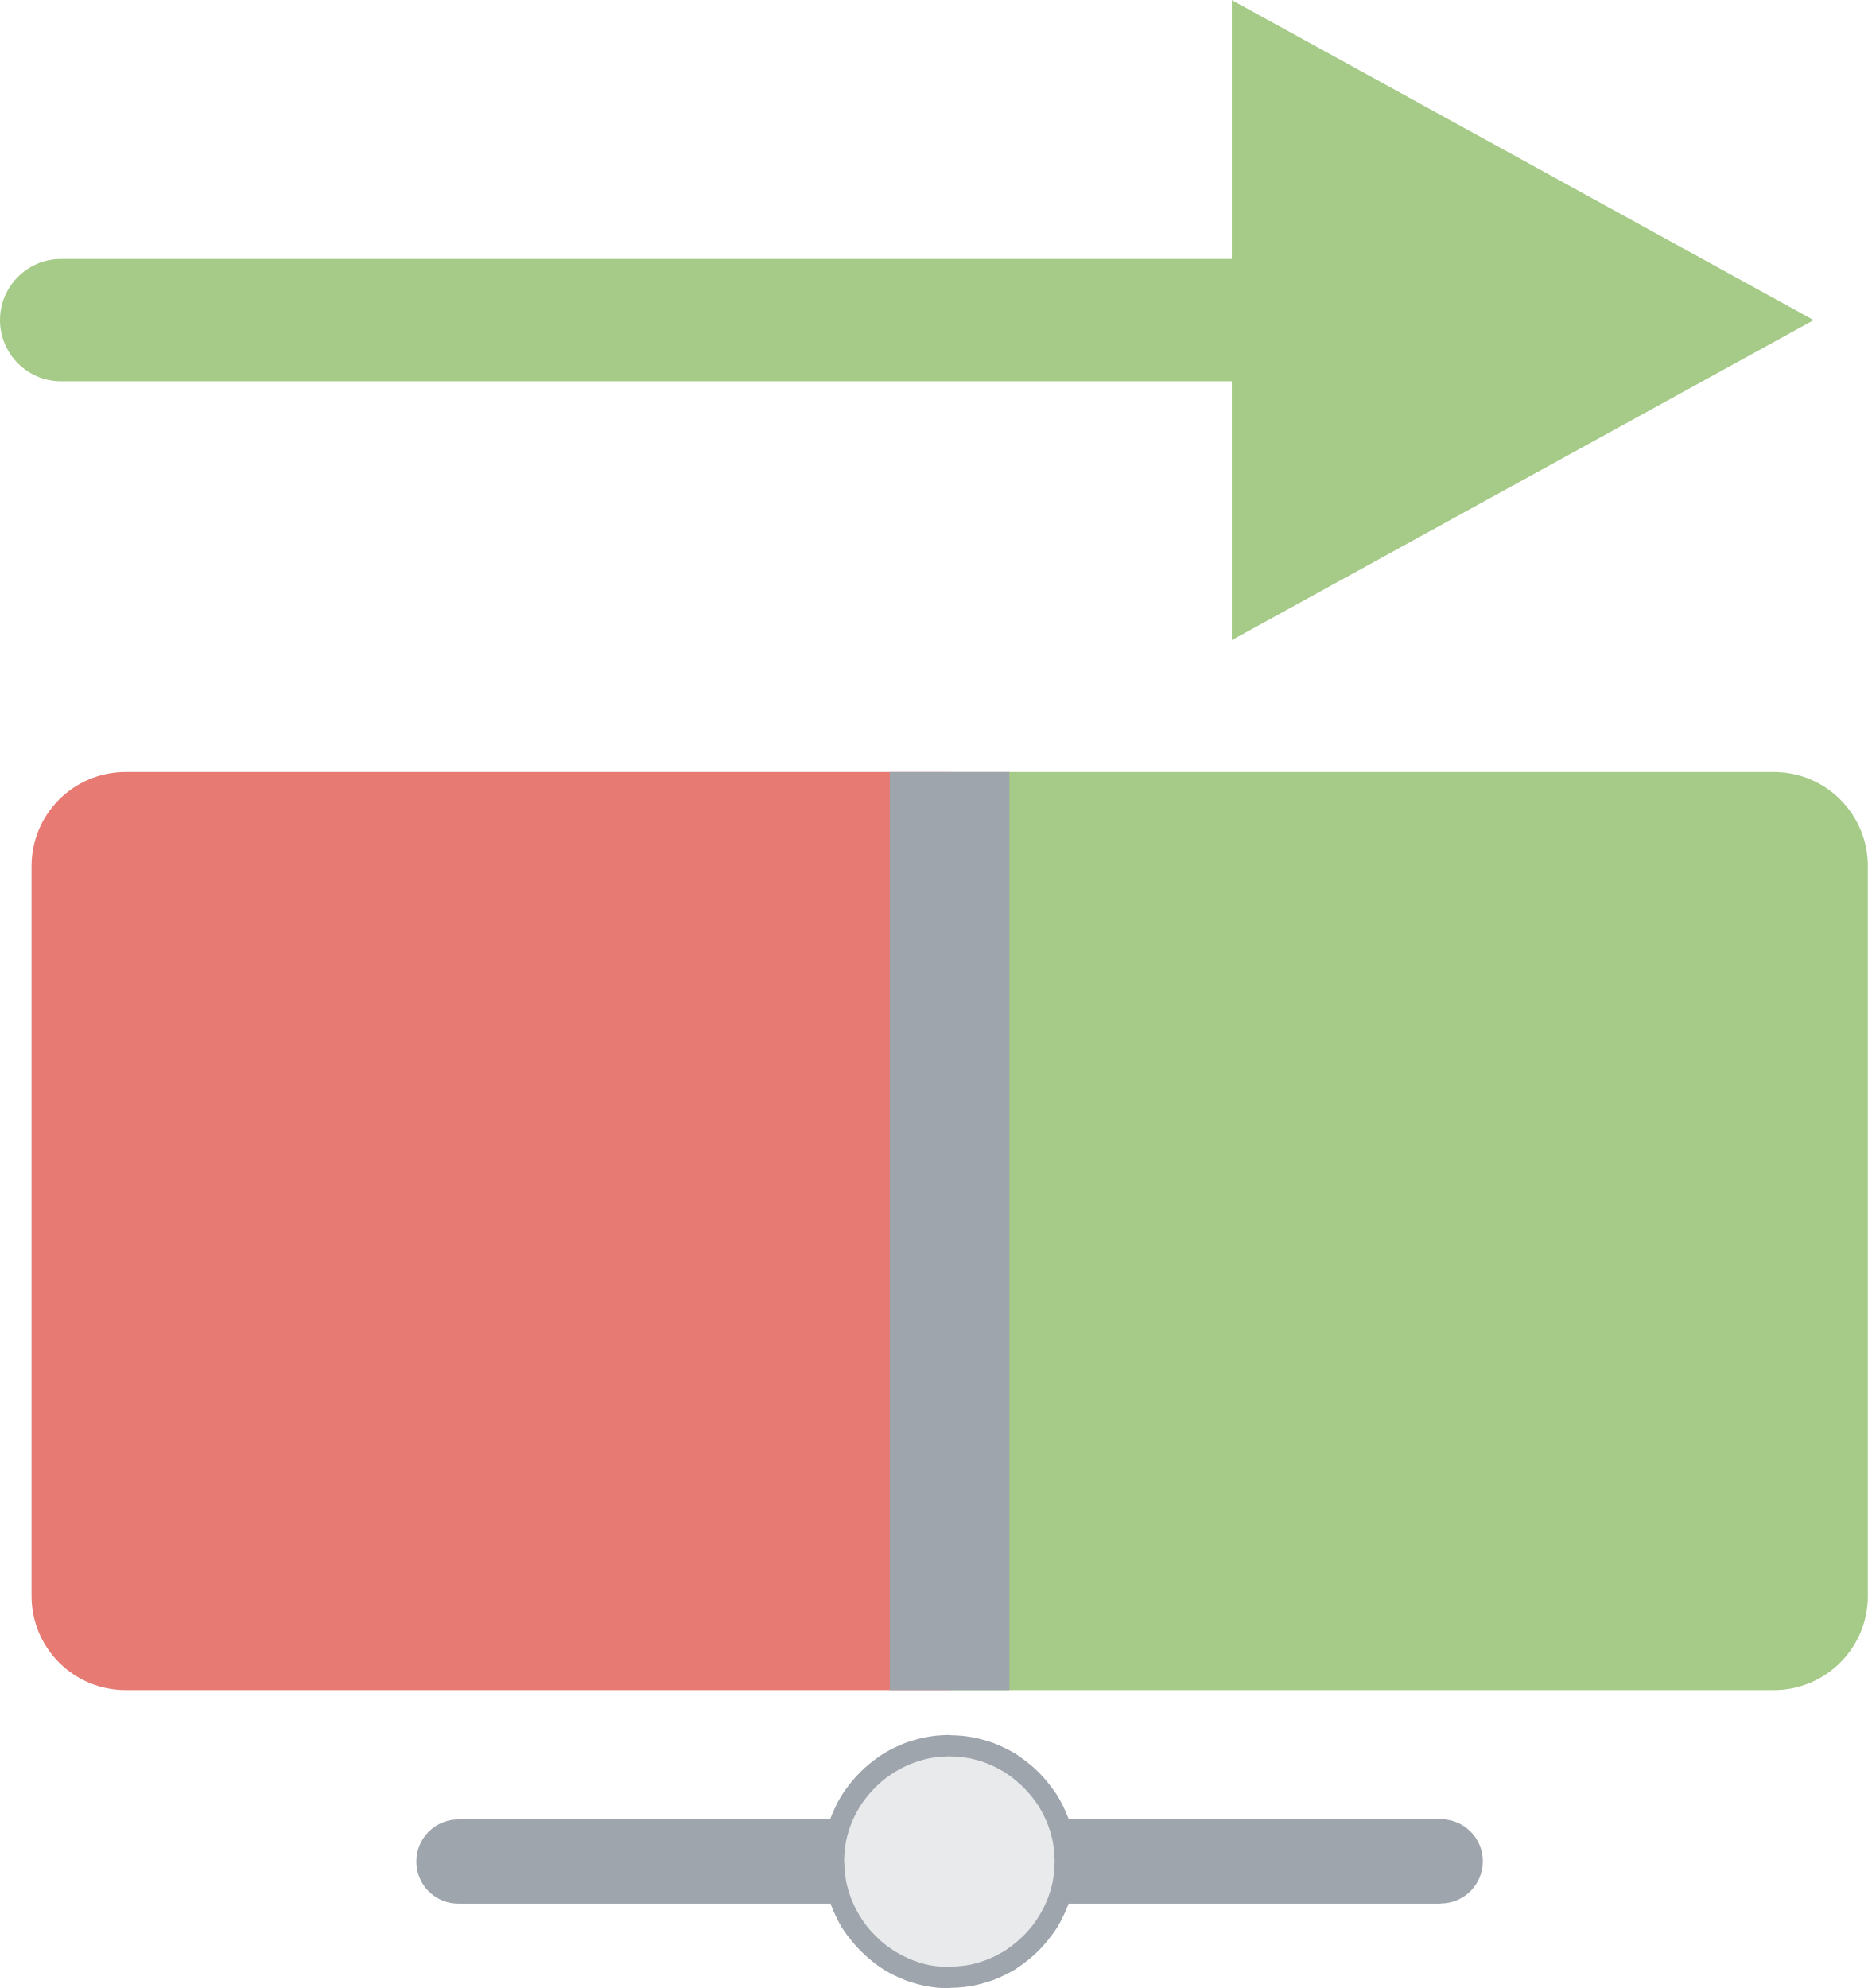
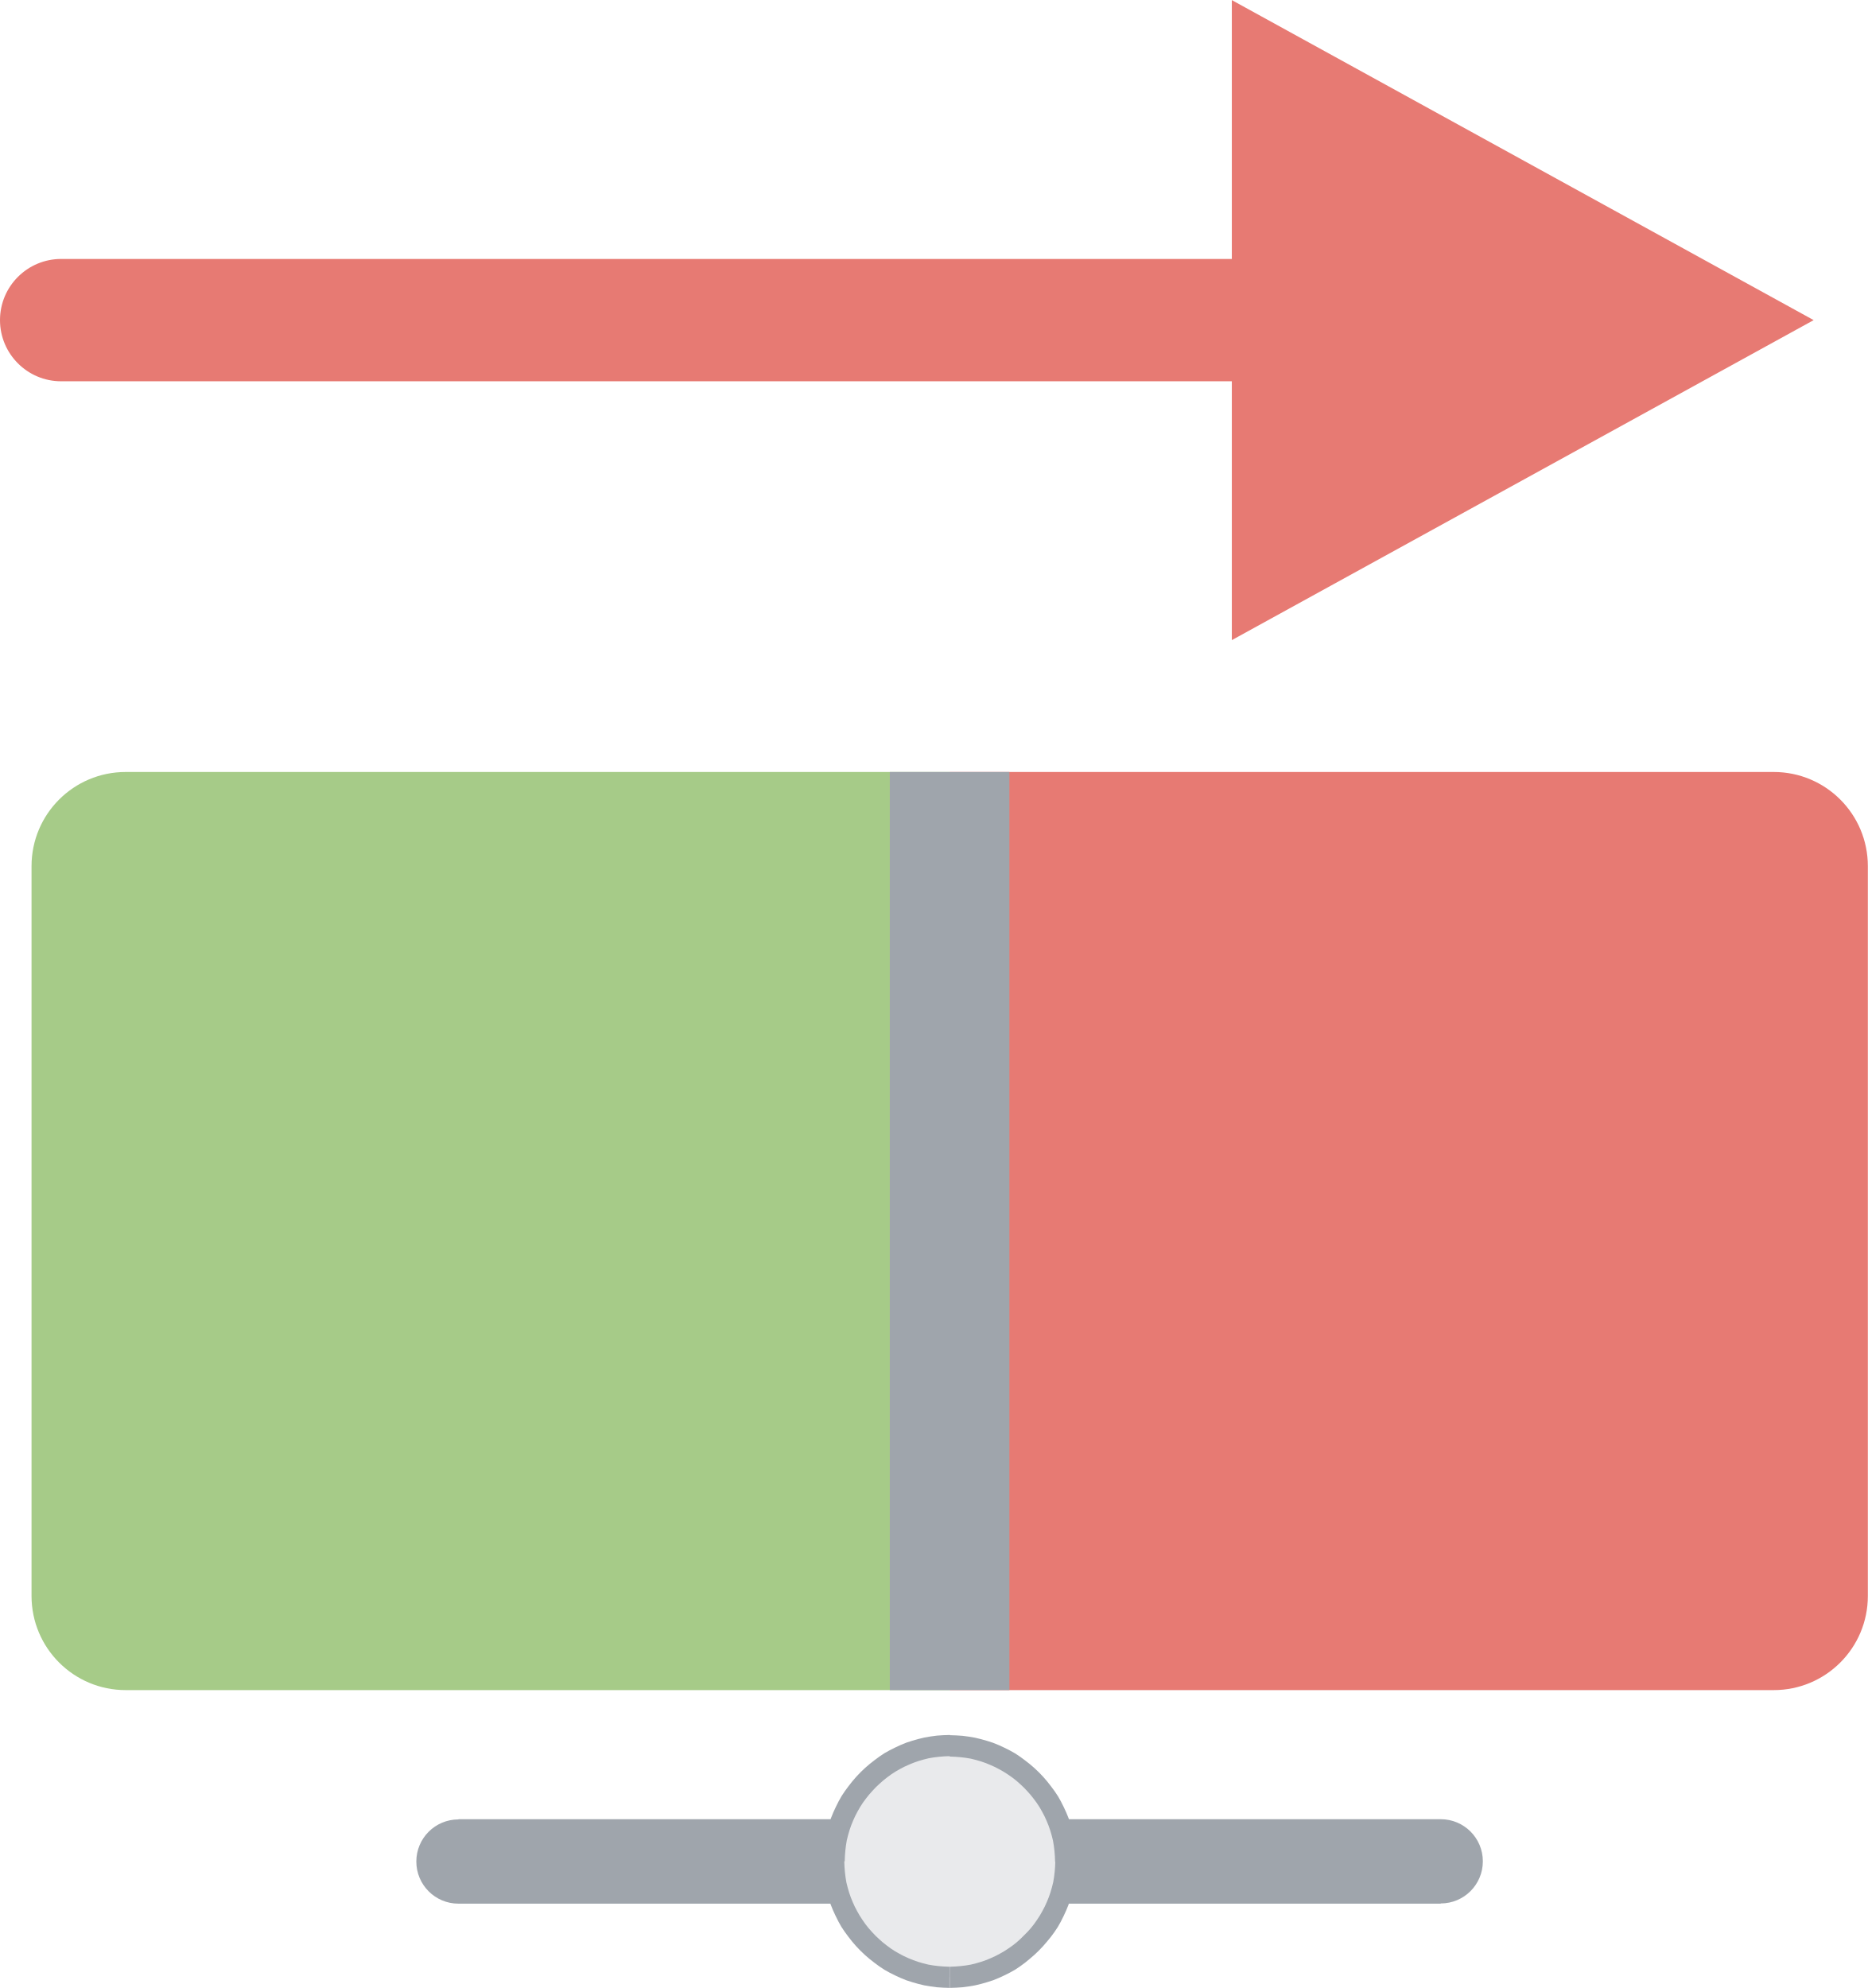
<svg xmlns="http://www.w3.org/2000/svg" xml:space="preserve" width="7.628mm" height="8.119mm" version="1.1" style="shape-rendering:geometricPrecision; text-rendering:geometricPrecision; image-rendering:optimizeQuality; fill-rule:evenodd; clip-rule:evenodd" viewBox="0 0 88.25 93.92">
  <defs>
    <style type="text/css">
   
    .fil0 {fill:#E77A73}
    .fil3 {fill:#E9EAEC}
    .fil1 {fill:#A6CB88}
+     .fil4 {fill:#E77A73;fill-rule:nonzero}
    .fil2 {fill:#9FA5AC;fill-rule:nonzero}
-     .fil4 {fill:#A6CB88;fill-rule:nonzero}
   
  </style>
  </defs>
  <g id="Содержимое_x0020_PowerClip">
-     <g id="_1872751871328">
+     <g id="_1837814020336">
      <g>
-         <path class="fil0" d="M44.87 79.85l-38.93 0c-2.46,0 -4.45,-1.99 -4.45,-4.45l0 -34.48c0,-2.46 1.99,-4.45 4.45,-4.45l38.93 -0 0 43.38z" />
-         <path class="fil1" d="M83.8 79.85l-38.93 0 0 -43.38 38.93 0c2.46,0 4.45,1.99 4.45,4.45l0 34.48c0,2.46 -1.99,4.45 -4.45,4.45z" />
+         <path class="fil0" d="M44.87 79.85l38.93 0c2.46,0 4.45,-1.99 4.45,-4.45l0 -34.48c0,-2.46 -1.99,-4.45 -4.45,-4.45l-38.93 -0 0 43.38z" />
+         <path class="fil1" d="M5.94 79.85l38.93 0 0 -43.38 -38.93 0c-2.46,0 -4.45,1.99 -4.45,4.45l0 34.48c0,2.46 1.99,4.45 4.45,4.45z" />
        <g>
-           <polygon class="fil2" points="42.04,79.85 42.04,36.47 47.69,36.47 47.69,79.85 " />
+           <polygon class="fil2" points="47.69,79.85 42.04,79.85 42.04,36.47 47.69,36.47 " />
        </g>
        <g>
-           <path class="fil2" d="M21.66 89.94c-1.1,0 -1.99,-0.89 -1.99,-1.99 0,-1.1 0.89,-1.99 1.99,-1.99l0 3.99zm46.41 0l-46.41 0 0 -3.99 46.41 0 0 3.99zm0 -3.99c1.1,0 1.99,0.89 1.99,1.99 0,1.1 -0.89,1.99 -1.99,1.99l0 -3.99z" />
+           <path class="fil2" d="M68.07 89.94l0 -3.99c1.1,0 1.99,0.89 1.99,1.99 0,1.1 -0.89,1.99 -1.99,1.99zm-46.41 0l0 -3.99 46.41 0 0 3.99 -46.41 0zm0 -3.99l0 3.99c-1.1,0 -1.99,-0.89 -1.99,-1.99 0,-1.1 0.89,-1.99 1.99,-1.99z" />
        </g>
        <g>
-           <path class="fil3" d="M50.34 87.95c0,3.02 -2.45,5.47 -5.47,5.47 -3.02,0 -5.47,-2.45 -5.47,-5.47 0,-3.02 2.45,-5.47 5.47,-5.47 3.02,0 5.47,2.45 5.47,5.47z" />
-           <path id="_1" class="fil2" d="M44.86 93.92l0 -1 0 0 0.26 -0.01 0.25 -0.02 0.25 -0.03 0.24 -0.04 0.24 -0.06 0.24 -0.07 0.23 -0.08 0.22 -0.09 0.22 -0.1 0.21 -0.11 0.21 -0.12 0.2 -0.13 0.19 -0.14 0.19 -0.15 0.18 -0.16 0.17 -0.16 0.16 -0.17 0.16 -0.18 0.15 -0.19 0.14 -0.2 0.13 -0.2 0.12 -0.21 0.11 -0.21 0.1 -0.22 0.09 -0.22 0.08 -0.23 0.07 -0.24 0.06 -0.24 0.04 -0.24 0.03 -0.25 0.02 -0.25 0.01 -0.26 1 0 -0.01 0.31 -0.02 0.3 -0.04 0.3 -0.05 0.29 -0.07 0.29 -0.08 0.28 -0.09 0.28 -0.11 0.27 -0.12 0.26 -0.13 0.26 -0.14 0.25 -0.16 0.24 -0.17 0.23 -0.18 0.23 -0.19 0.22 -0.2 0.21 -0.21 0.2 -0.22 0.19 -0.23 0.18 -0.23 0.17 -0.24 0.16 -0.25 0.14 -0.26 0.13 -0.26 0.12 -0.27 0.11 -0.28 0.09 -0.28 0.08 -0.29 0.07 -0.29 0.05 -0.3 0.04 -0.3 0.02 -0.31 0.01 0 0zm-5.97 -5.97l1 0 0 0 0.01 0.26 0.02 0.25 0.03 0.25 0.04 0.24 0.06 0.24 0.07 0.24 0.08 0.23 0.09 0.22 0.1 0.22 0.11 0.21 0.12 0.21 0.13 0.2 0.14 0.2 0.15 0.19 0.16 0.18 0.17 0.17 0.17 0.17 0.18 0.16 0.19 0.15 0.2 0.14 0.2 0.13 0.21 0.12 0.21 0.11 0.22 0.1 0.22 0.09 0.23 0.08 0.24 0.07 0.24 0.06 0.24 0.04 0.25 0.03 0.25 0.02 0.26 0.01 0 1 -0.31 -0.01 -0.3 -0.02 -0.3 -0.04 -0.29 -0.05 -0.29 -0.07 -0.28 -0.08 -0.28 -0.09 -0.27 -0.11 -0.26 -0.12 -0.26 -0.13 -0.25 -0.14 -0.24 -0.16 -0.23 -0.17 -0.22 -0.18 -0.22 -0.19 -0.21 -0.2 -0.2 -0.21 -0.19 -0.22 -0.18 -0.22 -0.17 -0.23 -0.16 -0.24 -0.14 -0.25 -0.13 -0.26 -0.12 -0.26 -0.11 -0.27 -0.09 -0.28 -0.08 -0.28 -0.07 -0.29 -0.05 -0.29 -0.04 -0.3 -0.02 -0.3 -0.01 -0.31 0 0zm5.97 -5.97l0 1 0 0 -0.26 0.01 -0.25 0.02 -0.25 0.03 -0.24 0.04 -0.24 0.06 -0.24 0.07 -0.23 0.08 -0.22 0.09 -0.22 0.1 -0.21 0.11 -0.21 0.12 -0.2 0.13 -0.2 0.14 -0.19 0.15 -0.18 0.16 -0.17 0.16 -0.16 0.17 -0.16 0.18 -0.15 0.19 -0.14 0.19 -0.13 0.2 -0.12 0.21 -0.11 0.21 -0.1 0.22 -0.09 0.22 -0.08 0.23 -0.07 0.24 -0.06 0.24 -0.04 0.24 -0.03 0.25 -0.02 0.25 -0.01 0.26 -1 0 0.01 -0.31 0.02 -0.3 0.04 -0.3 0.05 -0.29 0.07 -0.29 0.08 -0.28 0.09 -0.28 0.11 -0.27 0.12 -0.26 0.13 -0.26 0.14 -0.25 0.16 -0.24 0.17 -0.23 0.18 -0.23 0.19 -0.22 0.2 -0.21 0.21 -0.2 0.22 -0.19 0.23 -0.18 0.23 -0.17 0.24 -0.16 0.25 -0.14 0.26 -0.13 0.26 -0.12 0.27 -0.11 0.28 -0.09 0.28 -0.08 0.29 -0.07 0.29 -0.05 0.3 -0.04 0.3 -0.02 0.31 -0.01 0 0zm5.97 5.97l-1 0 0 0 -0.01 -0.26 -0.02 -0.25 -0.03 -0.25 -0.04 -0.24 -0.06 -0.24 -0.07 -0.24 -0.08 -0.23 -0.09 -0.22 -0.1 -0.22 -0.11 -0.21 -0.12 -0.21 -0.13 -0.2 -0.14 -0.19 -0.15 -0.19 -0.16 -0.18 -0.16 -0.17 -0.17 -0.16 -0.18 -0.16 -0.19 -0.15 -0.19 -0.14 -0.2 -0.13 -0.21 -0.12 -0.21 -0.11 -0.22 -0.1 -0.22 -0.09 -0.23 -0.08 -0.24 -0.07 -0.24 -0.06 -0.24 -0.04 -0.25 -0.03 -0.25 -0.02 -0.26 -0.01 0 -1 0.31 0.01 0.3 0.02 0.3 0.04 0.29 0.05 0.29 0.07 0.28 0.08 0.28 0.09 0.27 0.11 0.26 0.12 0.26 0.13 0.25 0.14 0.24 0.16 0.23 0.17 0.23 0.18 0.22 0.19 0.21 0.2 0.2 0.21 0.19 0.22 0.18 0.23 0.17 0.23 0.16 0.24 0.14 0.25 0.13 0.26 0.12 0.26 0.11 0.27 0.09 0.28 0.08 0.28 0.07 0.29 0.05 0.29 0.04 0.3 0.02 0.3 0.01 0.31 0 0z" />
+           <path class="fil3" d="M39.4 87.95c0,3.02 2.45,5.47 5.47,5.47 3.02,0 5.47,-2.45 5.47,-5.47 0,-3.02 -2.45,-5.47 -5.47,-5.47 -3.02,0 -5.47,2.45 -5.47,5.47z" />
+           <path id="_1" class="fil2" d="M44.87 93.92l0 0 -0.31 -0.01 -0.3 -0.02 -0.3 -0.04 -0.29 -0.05 -0.29 -0.07 -0.28 -0.08 -0.28 -0.09 -0.27 -0.11 -0.26 -0.12 -0.26 -0.13 -0.25 -0.14 -0.24 -0.16 -0.23 -0.17 -0.23 -0.18 -0.22 -0.19 -0.21 -0.2 -0.2 -0.21 -0.19 -0.22 -0.18 -0.23 -0.17 -0.23 -0.16 -0.24 -0.14 -0.25 -0.13 -0.26 -0.12 -0.26 -0.11 -0.27 -0.09 -0.28 -0.08 -0.28 -0.07 -0.29 -0.05 -0.29 -0.04 -0.3 -0.02 -0.3 -0.01 -0.31 1 0 0.01 0.26 0.02 0.25 0.03 0.25 0.04 0.24 0.06 0.24 0.07 0.24 0.08 0.23 0.09 0.22 0.1 0.22 0.11 0.21 0.12 0.21 0.13 0.2 0.14 0.2 0.15 0.19 0.16 0.18 0.16 0.17 0.17 0.16 0.18 0.16 0.19 0.15 0.19 0.14 0.2 0.13 0.21 0.12 0.21 0.11 0.22 0.1 0.22 0.09 0.23 0.08 0.24 0.07 0.24 0.06 0.24 0.04 0.25 0.03 0.25 0.02 0.26 0.01 0 0 0 1zm5.97 -5.97l0 0 -0.01 0.31 -0.02 0.3 -0.04 0.3 -0.05 0.29 -0.07 0.29 -0.08 0.28 -0.09 0.28 -0.11 0.27 -0.12 0.26 -0.13 0.26 -0.14 0.25 -0.16 0.24 -0.17 0.23 -0.18 0.22 -0.19 0.22 -0.2 0.21 -0.21 0.2 -0.22 0.19 -0.22 0.18 -0.23 0.17 -0.24 0.16 -0.25 0.14 -0.26 0.13 -0.26 0.12 -0.27 0.11 -0.28 0.09 -0.28 0.08 -0.29 0.07 -0.29 0.05 -0.3 0.04 -0.3 0.02 -0.31 0.01 0 -1 0.26 -0.01 0.25 -0.02 0.25 -0.03 0.24 -0.04 0.24 -0.06 0.24 -0.07 0.23 -0.08 0.22 -0.09 0.22 -0.1 0.21 -0.11 0.21 -0.12 0.2 -0.13 0.2 -0.14 0.19 -0.15 0.18 -0.16 0.17 -0.17 0.17 -0.17 0.16 -0.18 0.15 -0.19 0.14 -0.2 0.13 -0.2 0.12 -0.21 0.11 -0.21 0.1 -0.22 0.09 -0.22 0.08 -0.23 0.07 -0.24 0.06 -0.24 0.04 -0.24 0.03 -0.25 0.02 -0.25 0.01 -0.26 0 0 1 0zm-5.97 -5.97l0 0 0.31 0.01 0.3 0.02 0.3 0.04 0.29 0.05 0.29 0.07 0.28 0.08 0.28 0.09 0.27 0.11 0.26 0.12 0.26 0.13 0.25 0.14 0.24 0.16 0.23 0.17 0.23 0.18 0.22 0.19 0.21 0.2 0.2 0.21 0.19 0.22 0.18 0.23 0.17 0.23 0.16 0.24 0.14 0.25 0.13 0.26 0.12 0.26 0.11 0.27 0.09 0.28 0.08 0.28 0.07 0.29 0.05 0.29 0.04 0.3 0.02 0.3 0.01 0.31 -1 0 -0.01 -0.26 -0.02 -0.25 -0.03 -0.25 -0.04 -0.24 -0.06 -0.24 -0.07 -0.24 -0.08 -0.23 -0.09 -0.22 -0.1 -0.22 -0.11 -0.21 -0.12 -0.21 -0.13 -0.2 -0.14 -0.19 -0.15 -0.19 -0.16 -0.18 -0.16 -0.17 -0.17 -0.16 -0.18 -0.16 -0.19 -0.15 -0.2 -0.14 -0.2 -0.13 -0.21 -0.12 -0.21 -0.11 -0.22 -0.1 -0.22 -0.09 -0.23 -0.08 -0.24 -0.07 -0.24 -0.06 -0.24 -0.04 -0.25 -0.03 -0.25 -0.02 -0.26 -0.01 0 0 0 -1zm-5.97 5.97l0 0 0.01 -0.31 0.02 -0.3 0.04 -0.3 0.05 -0.29 0.07 -0.29 0.08 -0.28 0.09 -0.28 0.11 -0.27 0.12 -0.26 0.13 -0.26 0.14 -0.25 0.16 -0.24 0.17 -0.23 0.18 -0.23 0.19 -0.22 0.2 -0.21 0.21 -0.2 0.22 -0.19 0.23 -0.18 0.23 -0.17 0.24 -0.16 0.25 -0.14 0.26 -0.13 0.26 -0.12 0.27 -0.11 0.28 -0.09 0.28 -0.08 0.29 -0.07 0.29 -0.05 0.3 -0.04 0.3 -0.02 0.31 -0.01 0 1 -0.26 0.01 -0.25 0.02 -0.25 0.03 -0.24 0.04 -0.24 0.06 -0.24 0.07 -0.23 0.08 -0.22 0.09 -0.22 0.1 -0.21 0.11 -0.21 0.12 -0.2 0.13 -0.19 0.14 -0.19 0.15 -0.18 0.16 -0.17 0.16 -0.16 0.17 -0.16 0.18 -0.15 0.19 -0.14 0.19 -0.13 0.2 -0.12 0.21 -0.11 0.21 -0.1 0.22 -0.09 0.22 -0.08 0.23 -0.07 0.24 -0.06 0.24 -0.04 0.24 -0.03 0.25 -0.02 0.25 -0.01 0.26 0 0 -1 0z" />
        </g>
      </g>
      <g>
        <path class="fil4" d="M2.89 18.01c-1.6,0 -2.89,-1.3 -2.89,-2.89 0,-1.6 1.3,-2.89 2.89,-2.89l0 5.78zm57.69 0l-57.69 0 0 -5.78 57.69 0 0 5.78zm-2.38 -18.01l27.49 15.12 -27.49 15.12 0 -30.24zm2.38 12.23c1.6,0 2.89,1.3 2.89,2.89 0,1.6 -1.3,2.89 -2.89,2.89l0 -5.78z" />
      </g>
    </g>
  </g>
</svg>
